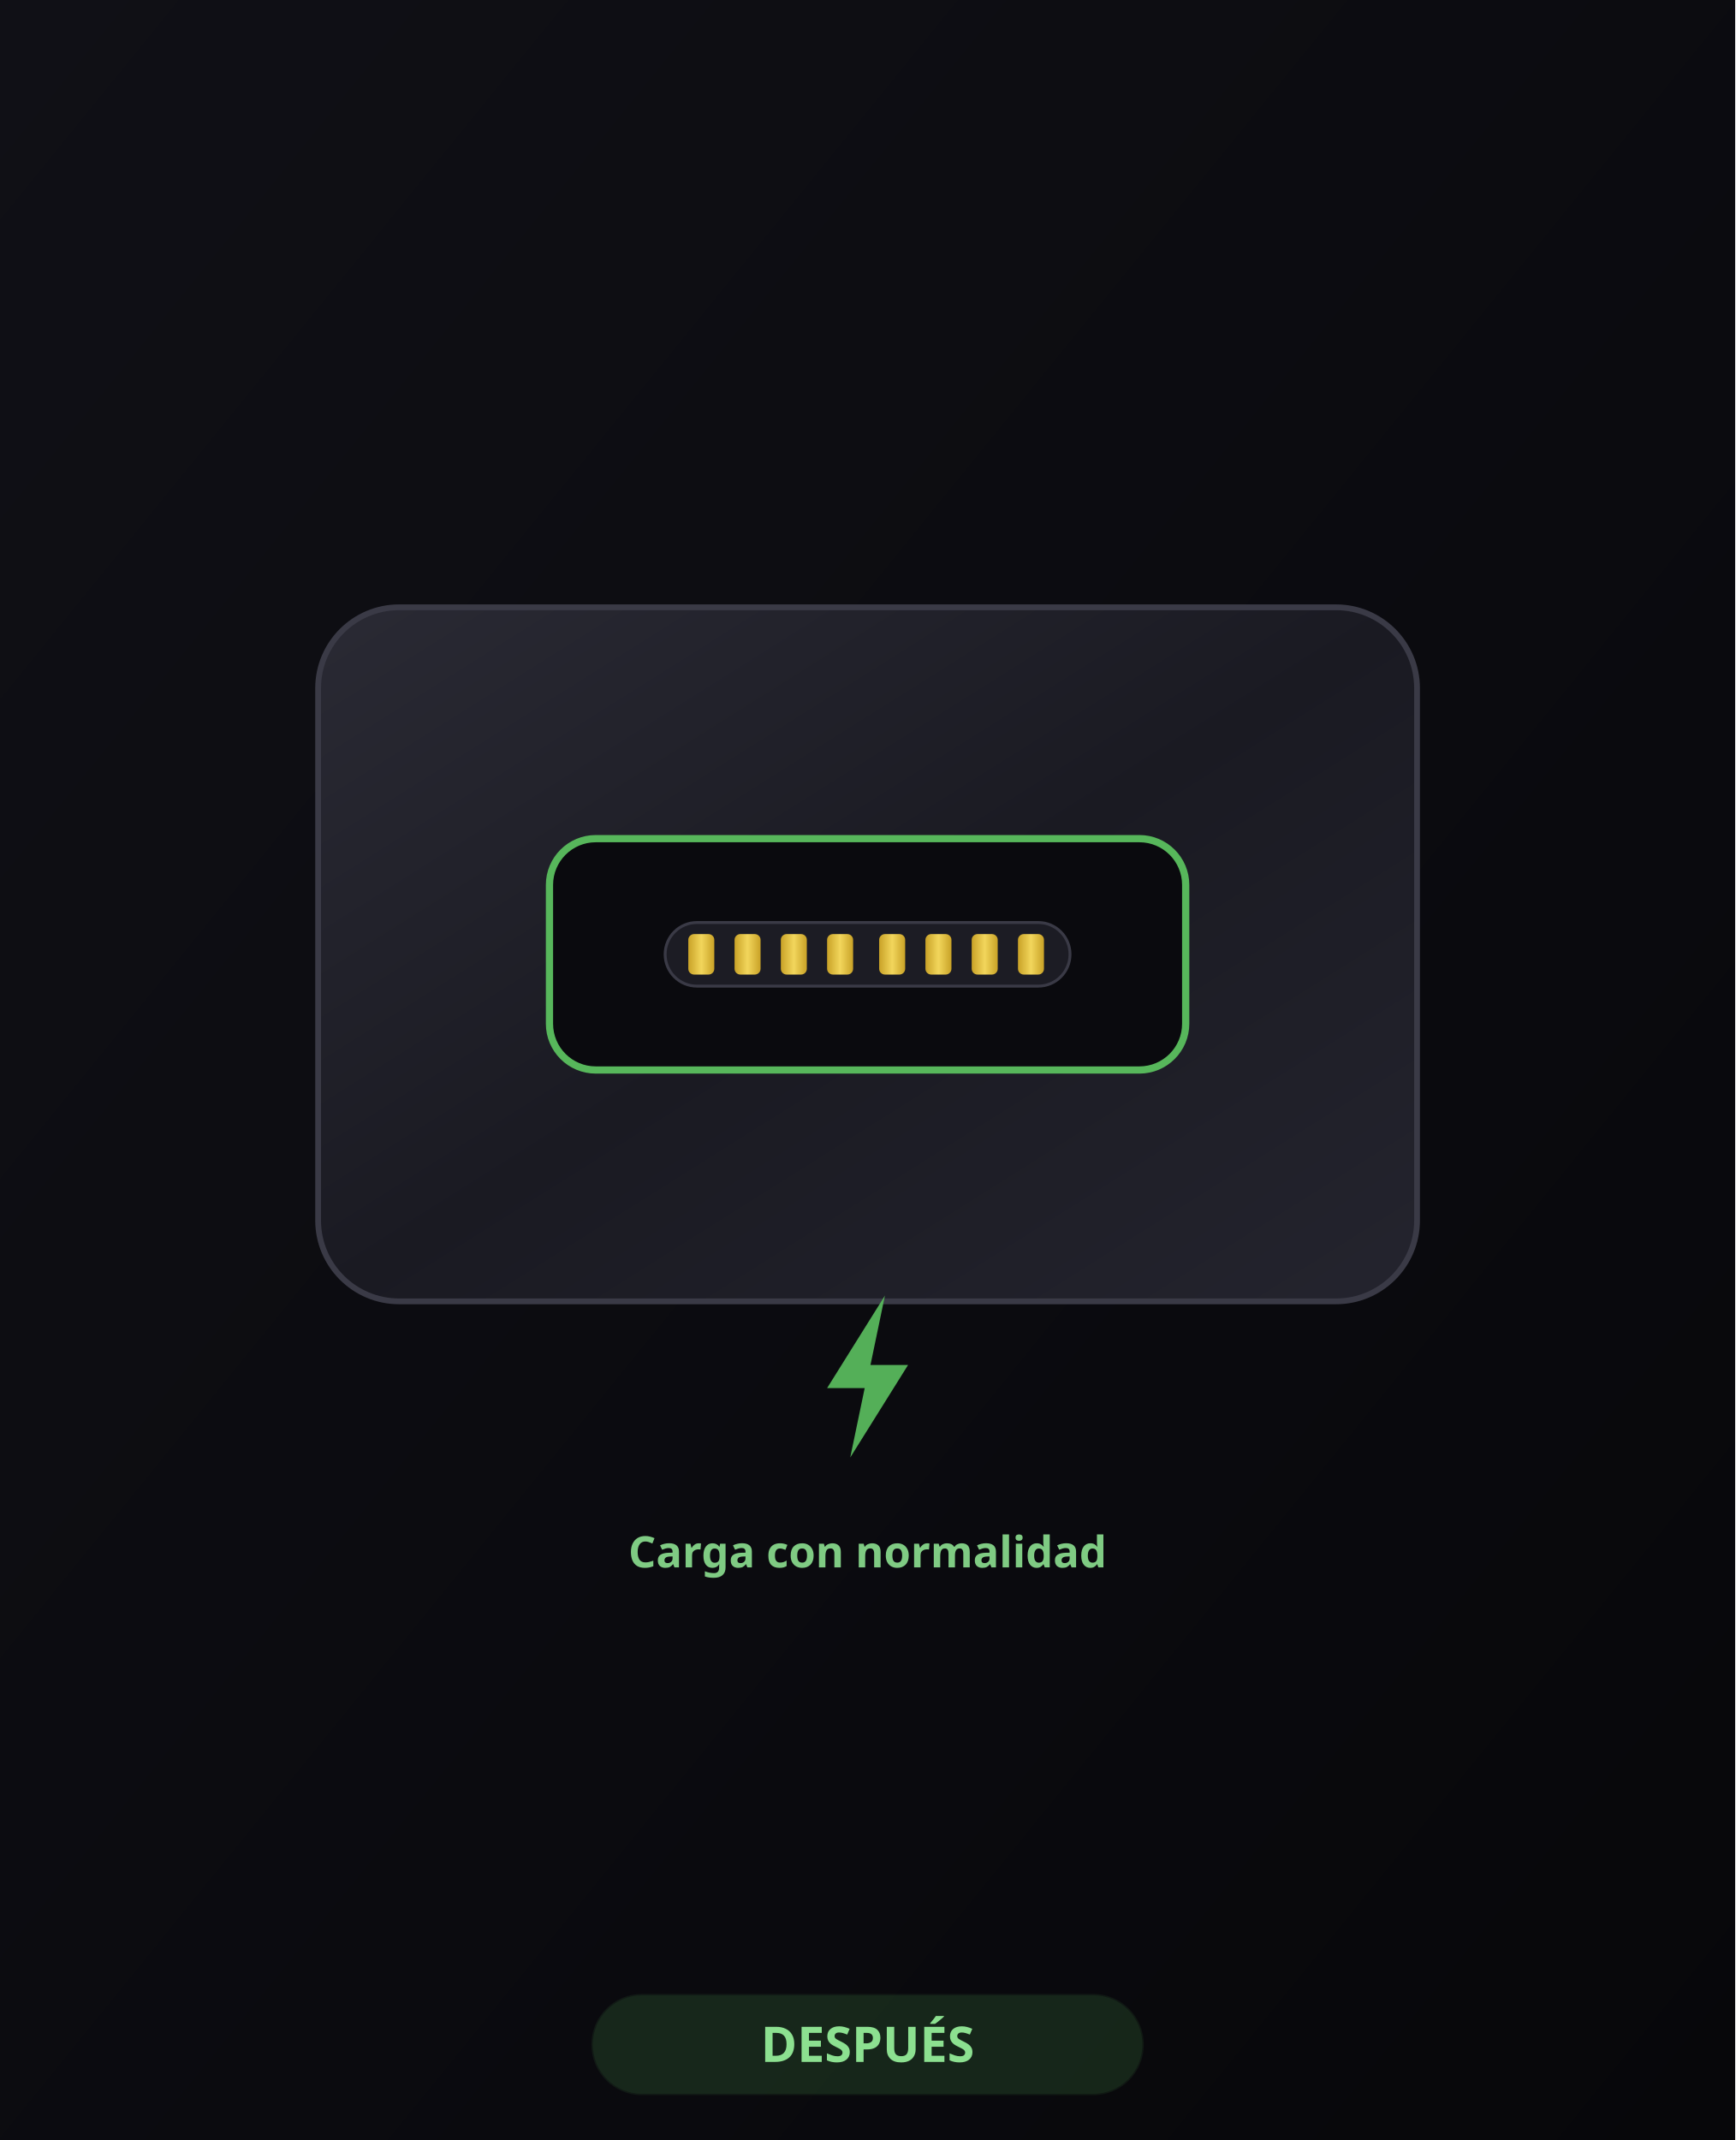
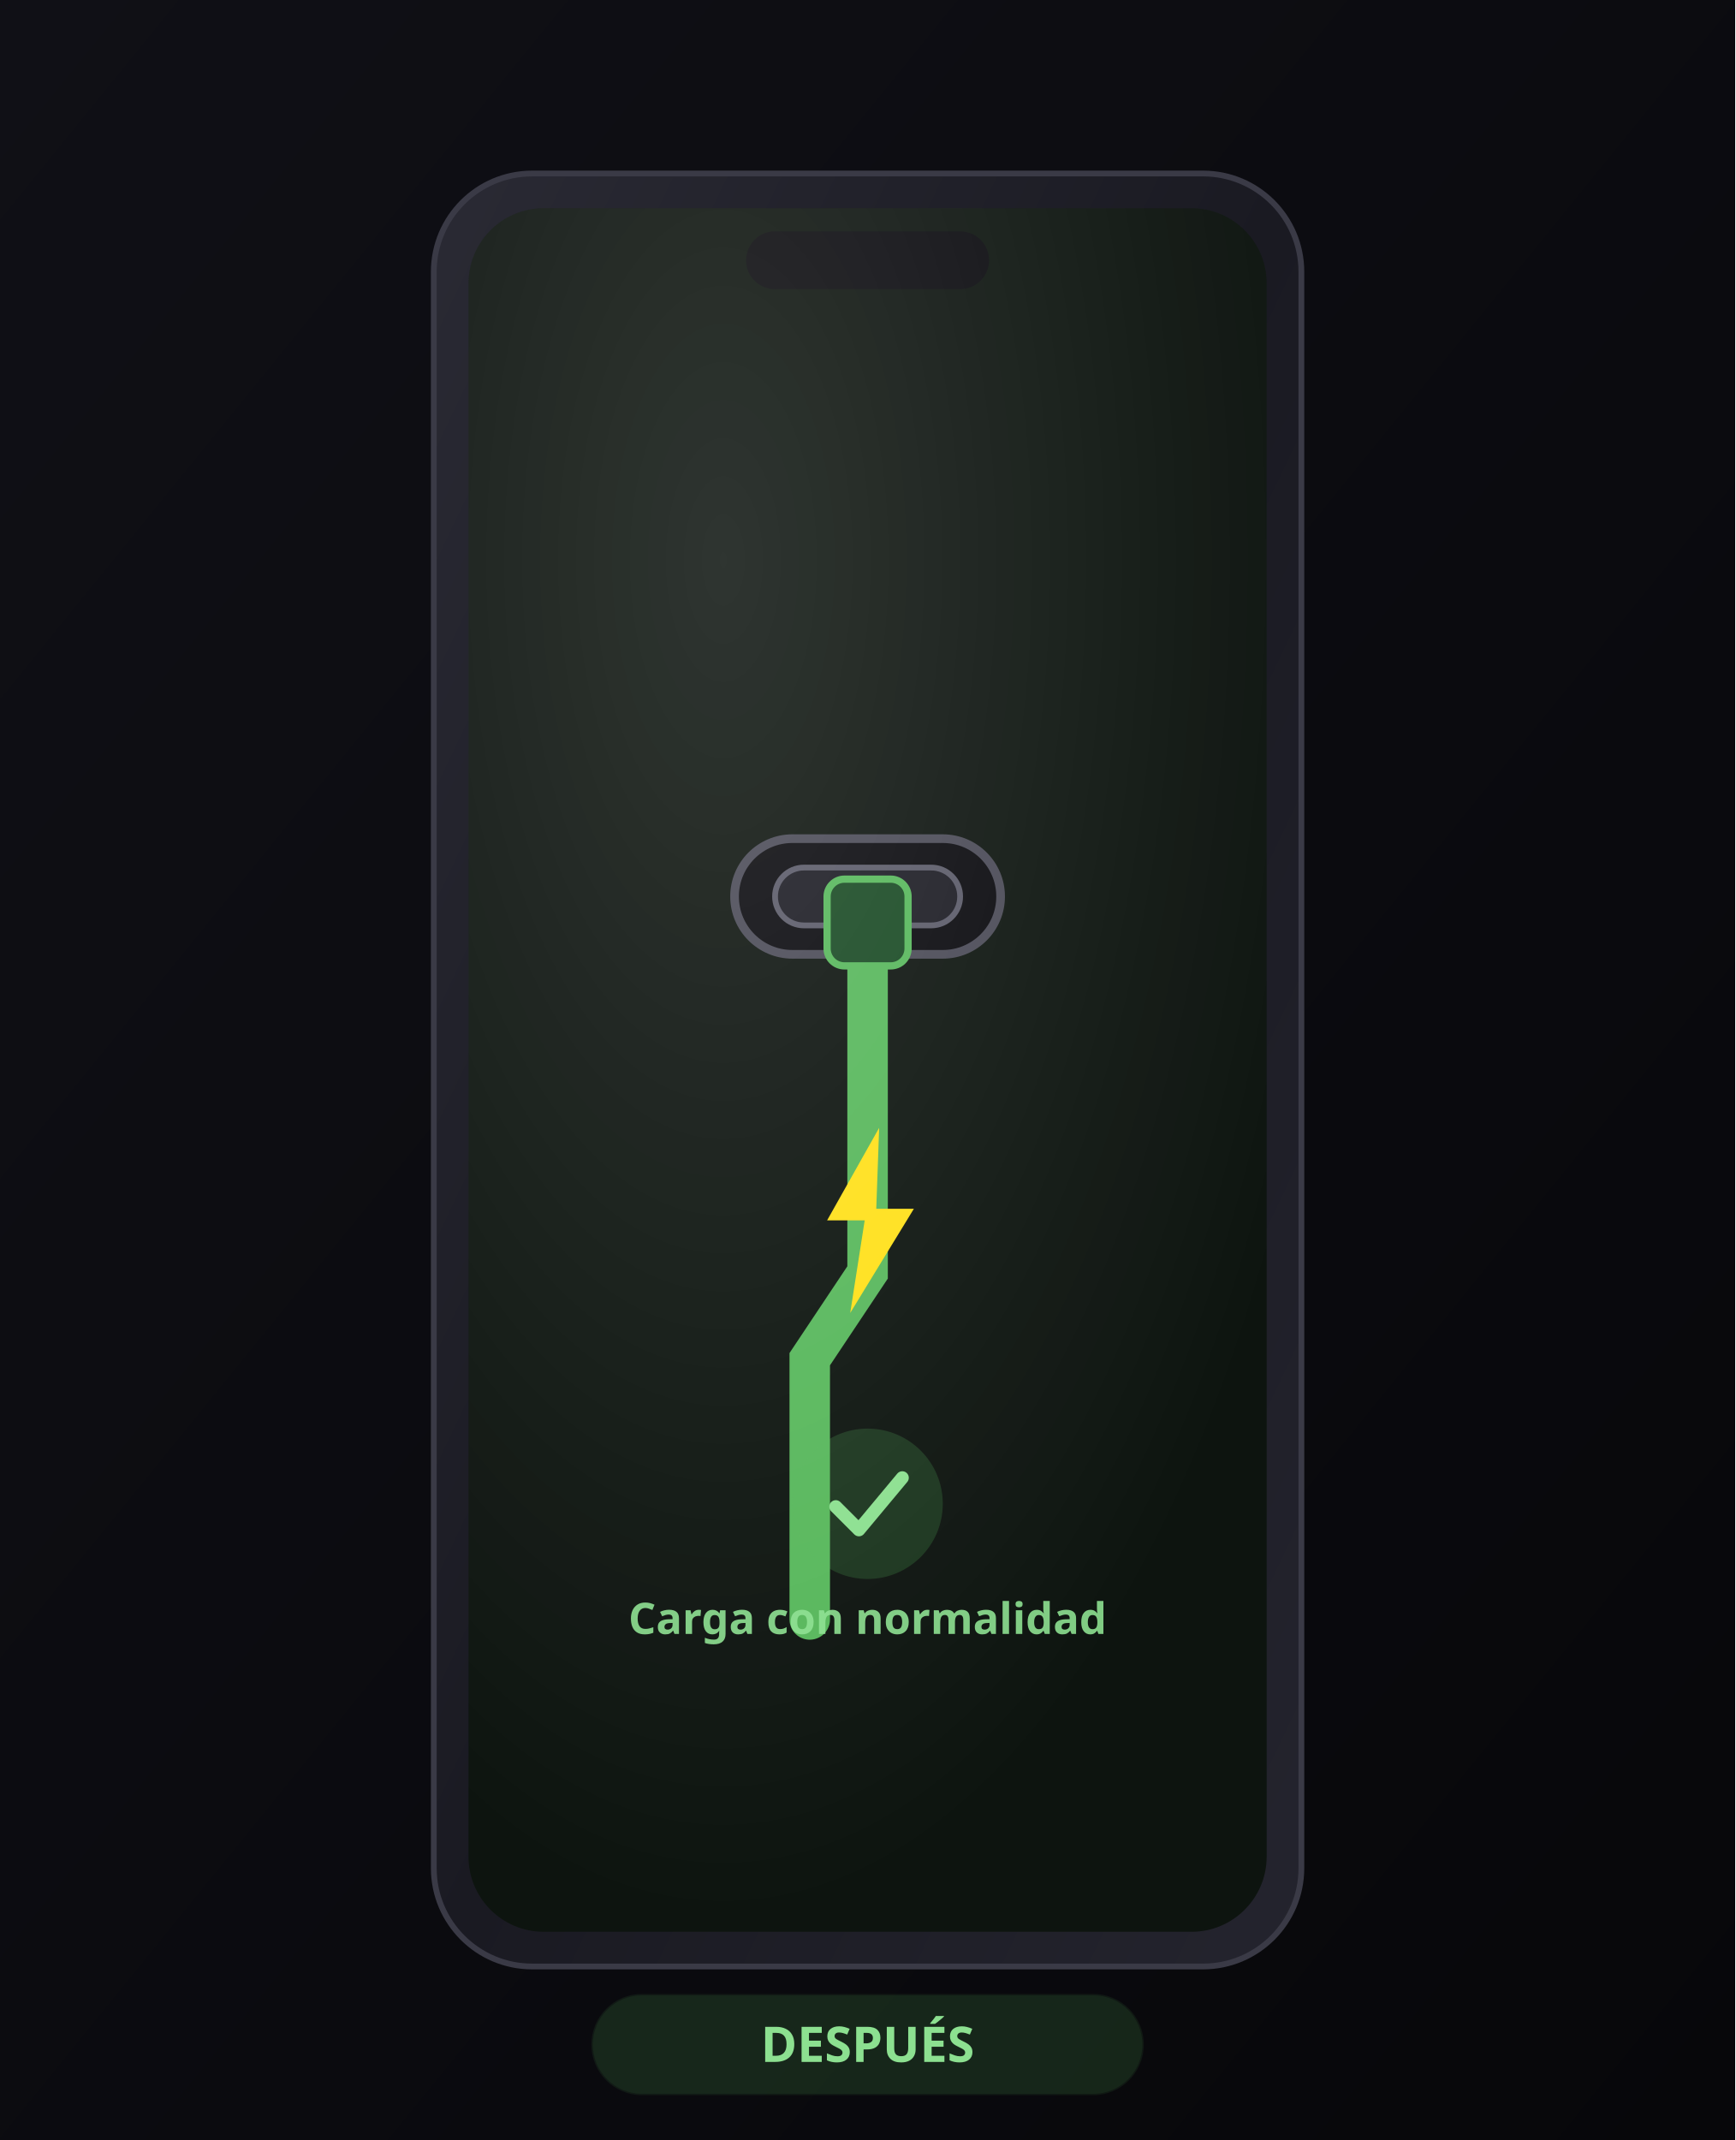
- <svg xmlns="http://www.w3.org/2000/svg" viewBox="0 0 600 740" width="600" height="740" role="img" aria-label="Conector de carga limpio, con los contactos en buen estado">
+ <svg xmlns="http://www.w3.org/2000/svg" viewBox="0 0 600 740" width="600" height="740" role="img" aria-label="Cable de carga conectado correctamente, el móvil está cargando">
  <defs>
    <linearGradient id="bg" x1="0" y1="0" x2="1" y2="1">
      <stop offset="0" stop-color="#101016" />
      <stop offset="1" stop-color="#07070a" />
    </linearGradient>
    <linearGradient id="metal" x1="0" y1="0" x2="1" y2="1">
      <stop offset="0" stop-color="#2a2a34" />
      <stop offset="0.5" stop-color="#1a1a22" />
      <stop offset="1" stop-color="#24242e" />
    </linearGradient>
-     <linearGradient id="oro" x1="0" y1="0" x2="1" y2="0">
-       <stop offset="0" stop-color="#c9a227" />
-       <stop offset="0.5" stop-color="#f2d65c" />
-       <stop offset="1" stop-color="#c9a227" />
-     </linearGradient>
    <radialGradient id="brillo" cx="0.32" cy="0.2" r="0.8">
      <stop offset="0" stop-color="#ffffff" stop-opacity="0.14" />
      <stop offset="1" stop-color="#ffffff" stop-opacity="0" />
    </radialGradient>
  </defs>
  <rect width="600" height="740" fill="url(#bg)" />
-   <g transform="translate(300,330)">
-     <rect x="-190" y="-120" width="380" height="240" rx="28" fill="url(#metal)" stroke="#3a3a46" stroke-width="2" />
-     <rect x="-110" y="-40" width="220" height="80" rx="16" fill="#0a0a0e" stroke="#57B75B" stroke-width="2.5" />
-     <rect x="-70" y="-11" width="140" height="22" rx="11" fill="#1c1c24" stroke="#3a3a46" />
-     <g fill="url(#oro)">
-       <rect x="-62" y="-7" width="9" height="14" rx="2" />
-       <rect x="-46" y="-7" width="9" height="14" rx="2" />
-       <rect x="-30" y="-7" width="9" height="14" rx="2" />
-       <rect x="-14" y="-7" width="9" height="14" rx="2" />
-       <rect x="4" y="-7" width="9" height="14" rx="2" />
-       <rect x="20" y="-7" width="9" height="14" rx="2" />
-       <rect x="36" y="-7" width="9" height="14" rx="2" />
-       <rect x="52" y="-7" width="9" height="14" rx="2" />
-     </g>
-     <g transform="translate(0,148)">
-       <path d="M6 -30 L-14 2 L-1 2 L-6 26 L14 -6 L1 -6 Z" fill="#57B75B" opacity="0.95" />
-     </g>
-     <text x="0" y="212" text-anchor="middle" font-family="Outfit,sans-serif" font-size="15" font-weight="600" fill="#8ce090" opacity="0.9">Carga con normalidad</text>
+   <rect x="150" y="60" width="300" height="620" rx="34" fill="url(#metal)" stroke="#3a3a46" stroke-width="2" />
+   <rect x="162" y="72" width="276" height="596" rx="26" fill="#0d140f" />
+   <rect x="258" y="80" width="84" height="20" rx="10" fill="#0b0b0f" />
+   <g transform="translate(300,310) scale(1)">
+     <rect x="-46" y="-20" width="92" height="40" rx="20" fill="#0a0a0e" stroke="#4a4a56" stroke-width="3" />
+     <rect x="-32" y="-10" width="64" height="20" rx="10" fill="#1c1c24" stroke="#5a5a68" stroke-width="2" />
  </g>
+   <path d="M300 330 L300 440 L280 470 L280 560" fill="none" stroke="#57B75B" stroke-width="14" stroke-linecap="round" />
+   <rect x="286" y="304" width="28" height="30" rx="6" fill="#194a24" stroke="#57B75B" stroke-width="2.5" />
+   <path d="M304 390 L286 422 L299 422 L294 454 L316 418 L303 418 Z" fill="#FFE01A" />
+   <g transform="translate(300,520)">
+     <circle r="25" fill="#57B75B" opacity="0.2" stroke="#57B75B" stroke-width="2" />
+     <path d="M-11 1 L-3 9 L12 -9" fill="none" stroke="#8ce090" stroke-width="4.5" stroke-linecap="round" stroke-linejoin="round" />
+   </g>
+   <text x="300" y="565" text-anchor="middle" font-family="Outfit,sans-serif" font-size="15" font-weight="600" fill="#8ce090" opacity="0.9">Carga con normalidad</text>
+   <rect x="162" y="72" width="276" height="596" rx="26" fill="url(#brillo)" />
  <g font-family="Outfit, sans-serif" text-anchor="middle">
    <rect x="205" y="690" width="190" height="34" rx="17" fill="#57B75B" opacity="0.17" stroke="#57B75B" stroke-opacity="0.55" />
    <text x="300" y="713" fill="#8ce090" font-size="17" font-weight="700">DESPUÉS</text>
  </g>
</svg>
